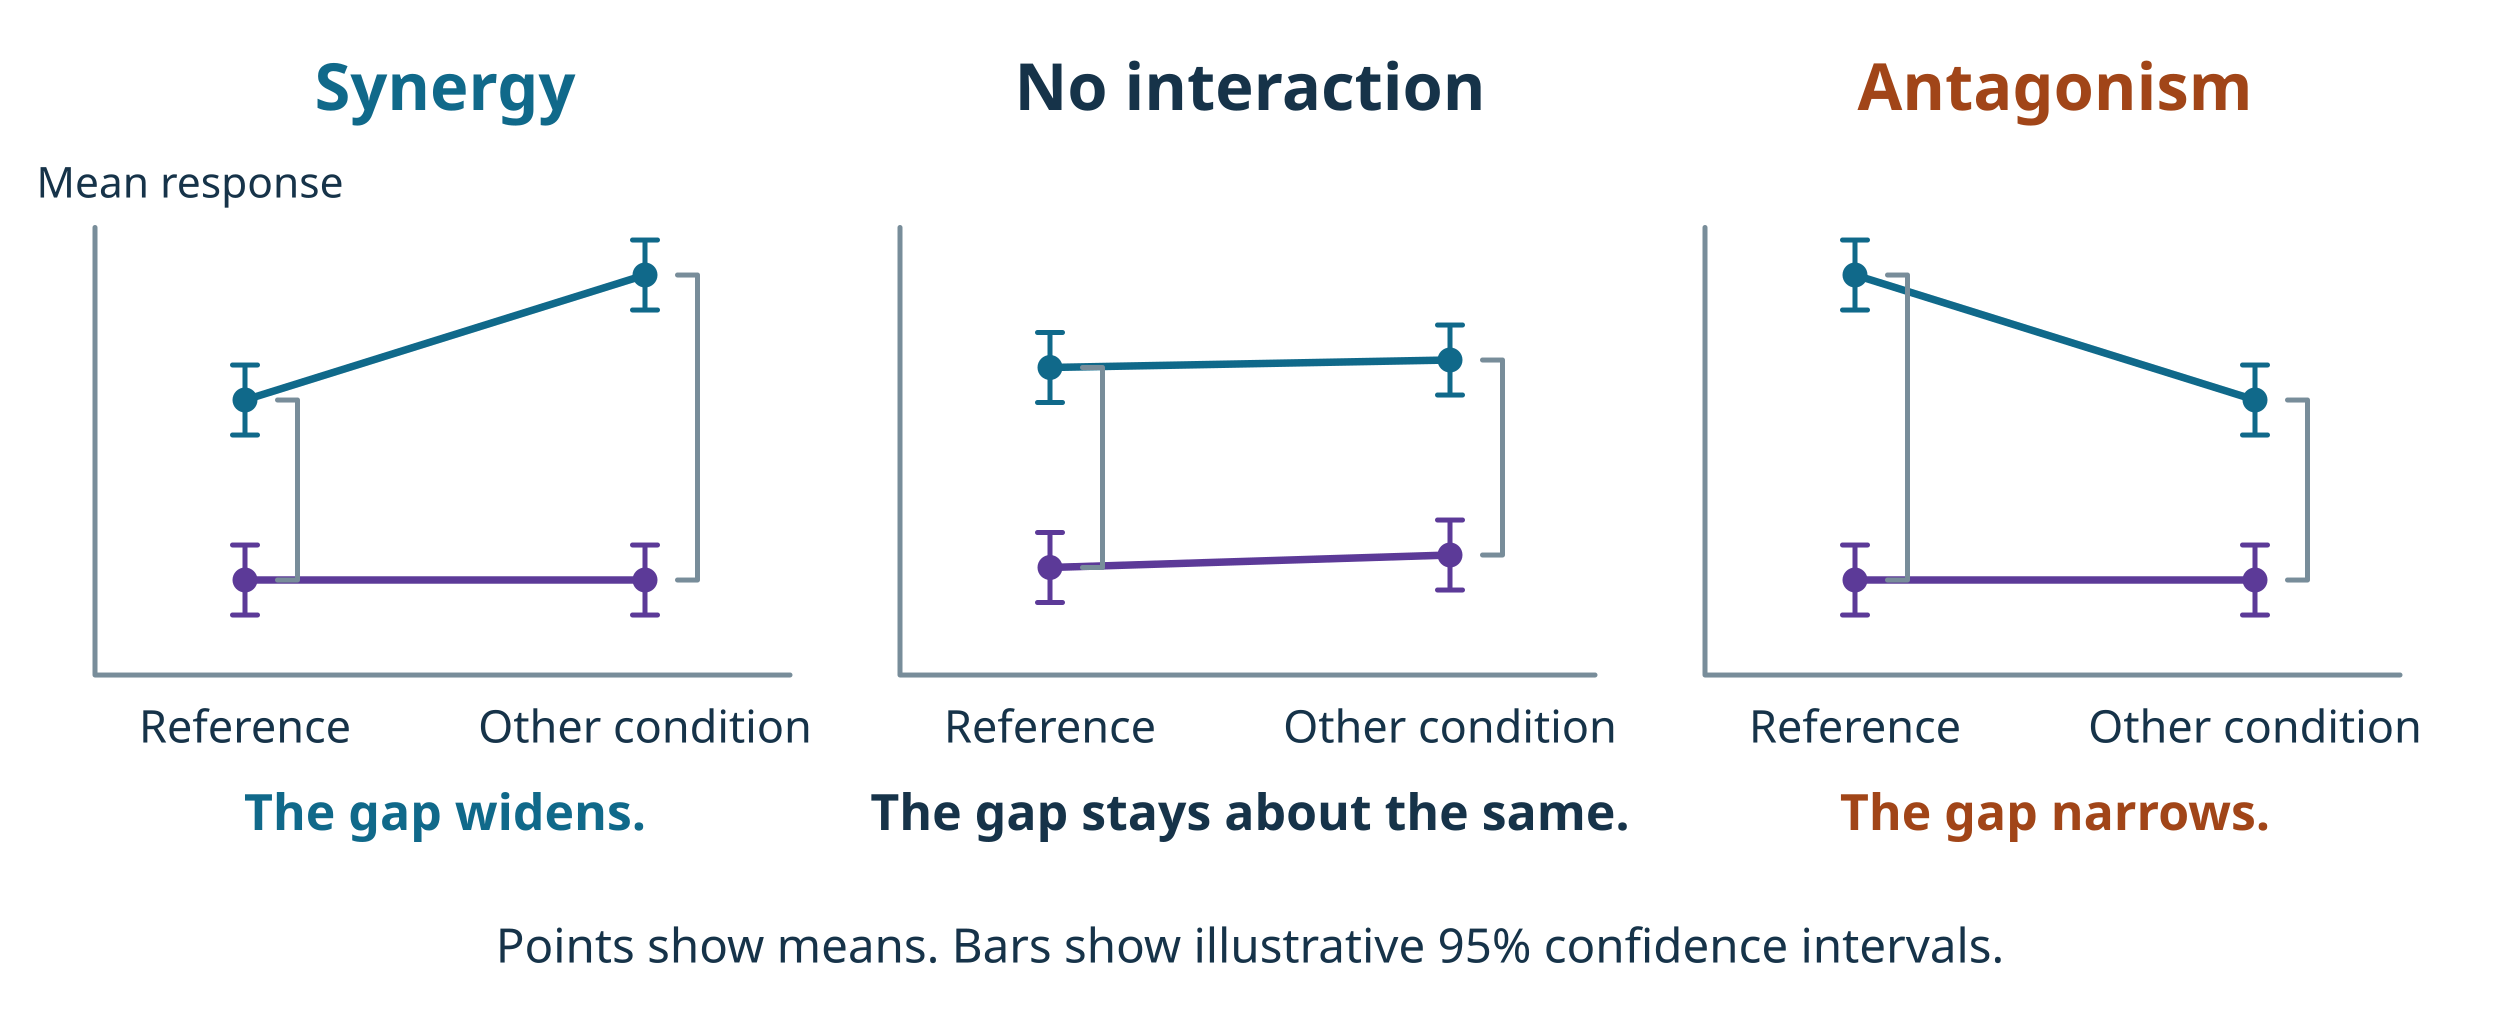
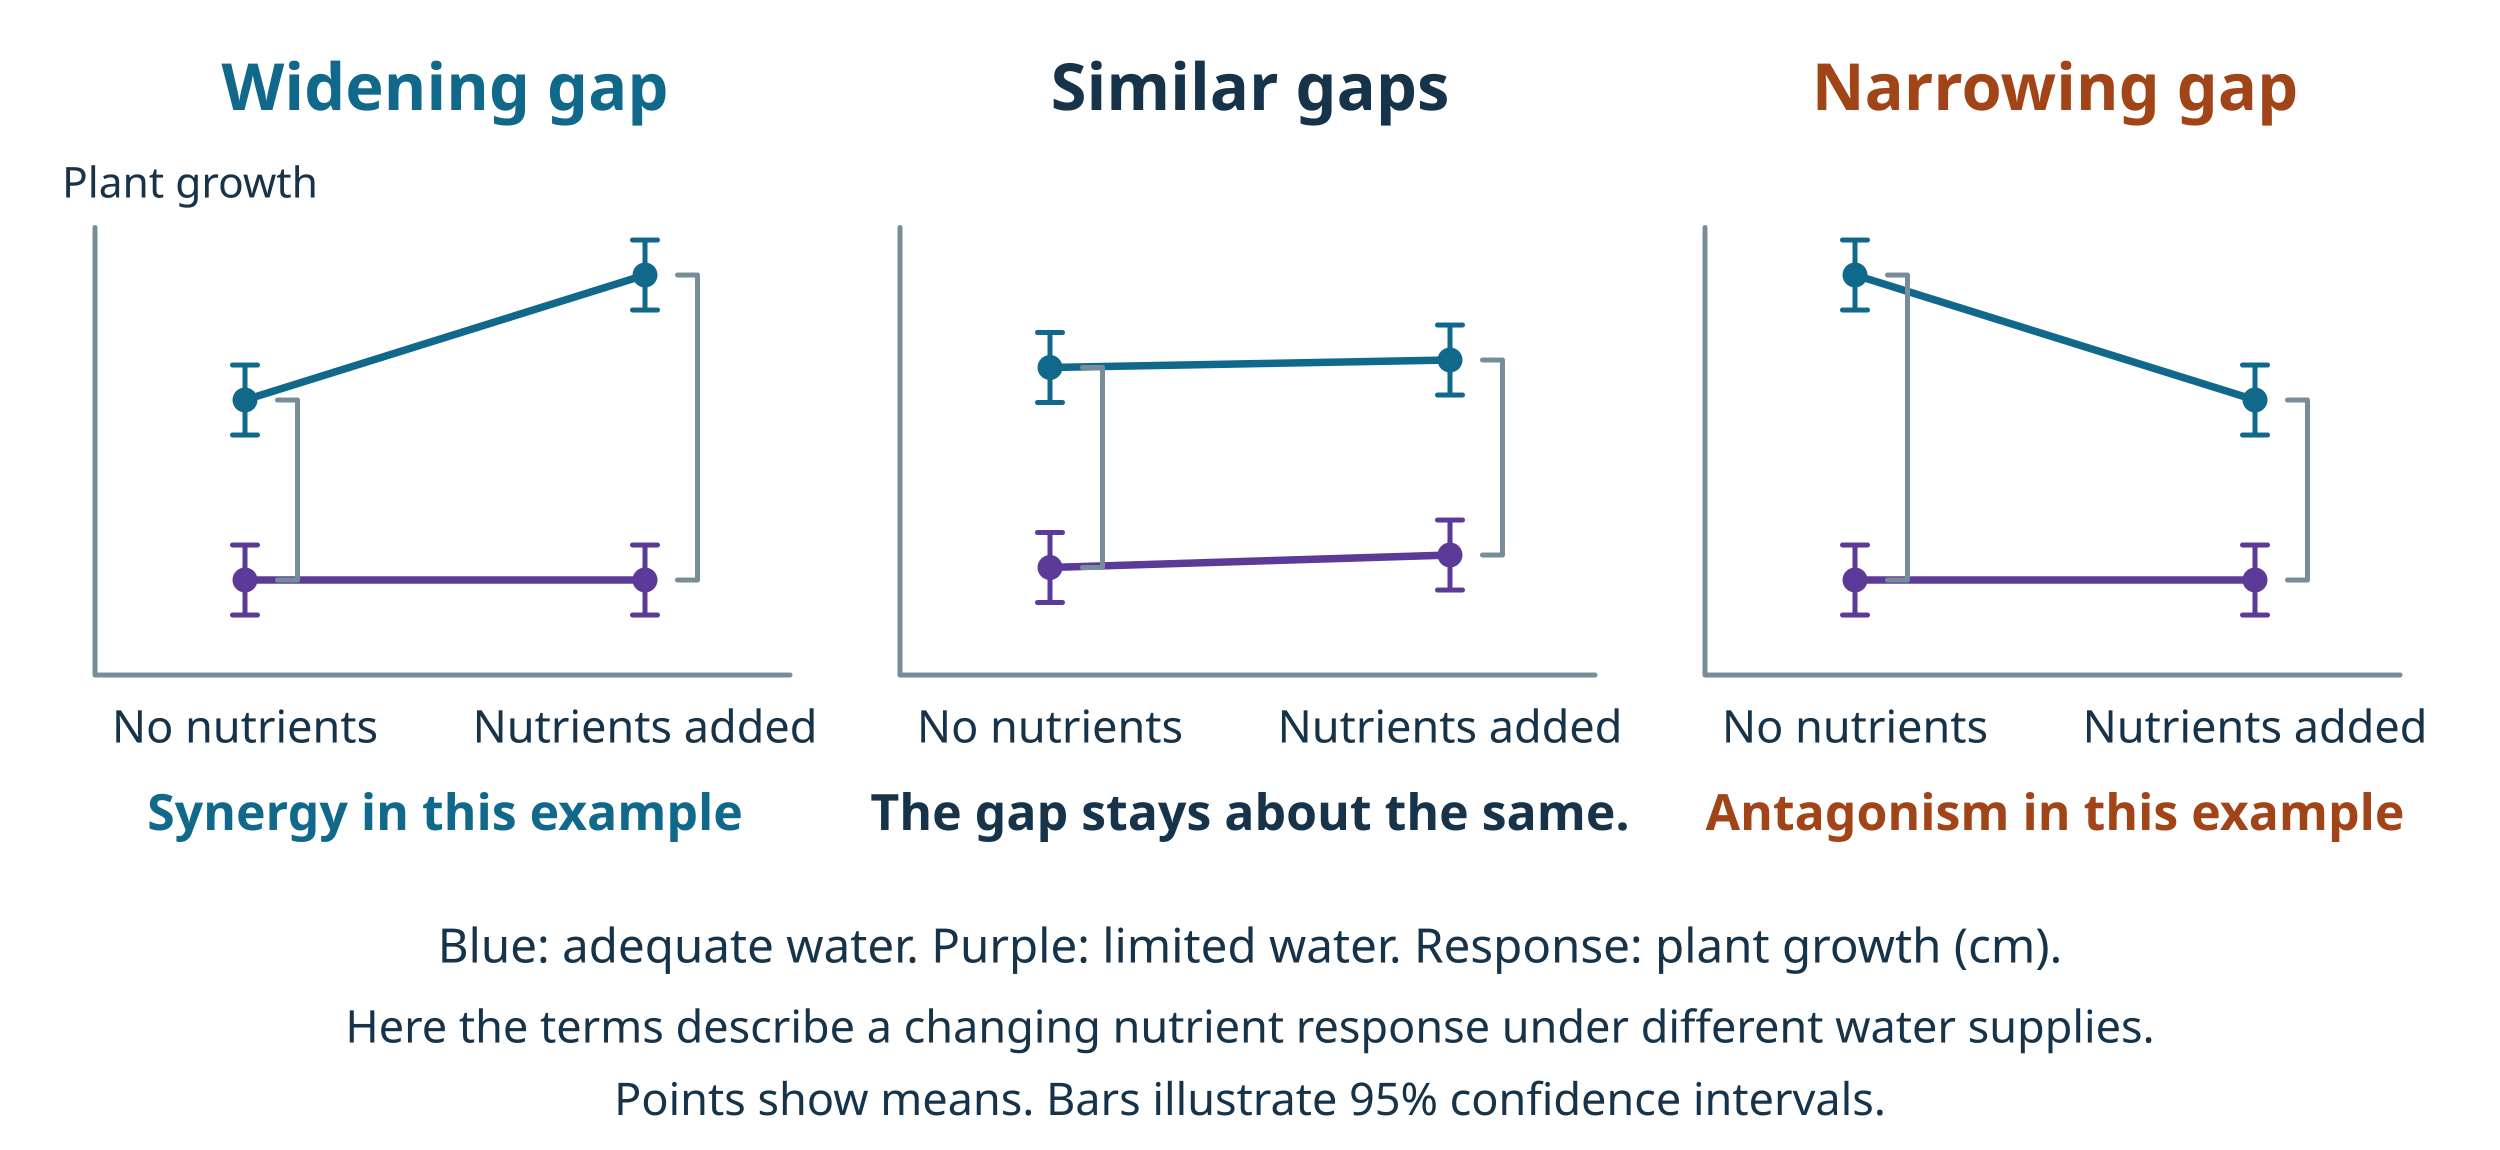
- <svg xmlns="http://www.w3.org/2000/svg" viewBox="0 0 1000 410" font-family="system-ui, sans-serif">
-   <text x="76" y="79" text-anchor="middle" font-size="17" font-weight="400" fill="#163349">Mean response</text>
-   <text x="178" y="44" text-anchor="middle" font-size="26" font-weight="700" fill="#10698a">Synergy</text>
+ <svg xmlns="http://www.w3.org/2000/svg" viewBox="0 0 1000 460" font-family="system-ui, sans-serif">
+   <text x="76" y="79" text-anchor="middle" font-size="17" font-weight="400" fill="#163349">Plant growth</text>
+   <text x="178" y="44" text-anchor="middle" font-size="26" font-weight="700" fill="#10698a">Widening gap</text>
  <path d="M38 91V270H316" fill="none" stroke="#788d9a" stroke-width="2" stroke-linecap="round" stroke-linejoin="round" />
  <path d="M98 160L258 110" fill="none" stroke="#10698a" stroke-width="3" stroke-linecap="round" stroke-linejoin="round" />
  <path d="M98 146v28m-5 0h10m-10 -28h10" fill="none" stroke="#10698a" stroke-width="2" stroke-linecap="round" stroke-linejoin="round" />
  <circle cx="98" cy="160" r="5" fill="#10698a" />
  <path d="M258 96v28m-5 0h10m-10 -28h10" fill="none" stroke="#10698a" stroke-width="2" stroke-linecap="round" stroke-linejoin="round" />
  <circle cx="258" cy="110" r="5" fill="#10698a" />
  <path d="M98 232L258 232" fill="none" stroke="#5c3a98" stroke-width="3" stroke-linecap="round" stroke-linejoin="round" />
  <path d="M98 218v28m-5 0h10m-10 -28h10" fill="none" stroke="#5c3a98" stroke-width="2" stroke-linecap="round" stroke-linejoin="round" />
  <circle cx="98" cy="232" r="5" fill="#5c3a98" />
  <path d="M258 218v28m-5 0h10m-10 -28h10" fill="none" stroke="#5c3a98" stroke-width="2" stroke-linecap="round" stroke-linejoin="round" />
  <circle cx="258" cy="232" r="5" fill="#5c3a98" />
  <path d="M111 160h8V232h-8" fill="none" stroke="#788d9a" stroke-width="2" stroke-linecap="round" stroke-linejoin="round" />
  <path d="M271 110h8V232h-8" fill="none" stroke="#788d9a" stroke-width="2" stroke-linecap="round" stroke-linejoin="round" />
-   <text x="98" y="297" text-anchor="middle" font-size="18" font-weight="400" fill="#163349">Reference</text>
-   <text x="258" y="297" text-anchor="middle" font-size="18" font-weight="400" fill="#163349">Other condition</text>
-   <text x="178" y="332" text-anchor="middle" font-size="20" font-weight="700" fill="#10698a">The gap widens.</text>
-   <text x="500" y="44" text-anchor="middle" font-size="26" font-weight="700" fill="#163349">No interaction</text>
+   <text x="98" y="297" text-anchor="middle" font-size="18" font-weight="400" fill="#163349">No nutrients</text>
+   <text x="258" y="297" text-anchor="middle" font-size="18" font-weight="400" fill="#163349">Nutrients added</text>
+   <text x="178" y="332" text-anchor="middle" font-size="20" font-weight="700" fill="#10698a">Synergy in this example</text>
+   <text x="500" y="44" text-anchor="middle" font-size="26" font-weight="700" fill="#163349">Similar gaps</text>
  <path d="M360 91V270H638" fill="none" stroke="#788d9a" stroke-width="2" stroke-linecap="round" stroke-linejoin="round" />
  <path d="M420 147L580 144" fill="none" stroke="#10698a" stroke-width="3" stroke-linecap="round" stroke-linejoin="round" />
  <path d="M420 133v28m-5 0h10m-10 -28h10" fill="none" stroke="#10698a" stroke-width="2" stroke-linecap="round" stroke-linejoin="round" />
  <circle cx="420" cy="147" r="5" fill="#10698a" />
  <path d="M580 130v28m-5 0h10m-10 -28h10" fill="none" stroke="#10698a" stroke-width="2" stroke-linecap="round" stroke-linejoin="round" />
  <circle cx="580" cy="144" r="5" fill="#10698a" />
  <path d="M420 227L580 222" fill="none" stroke="#5c3a98" stroke-width="3" stroke-linecap="round" stroke-linejoin="round" />
  <path d="M420 213v28m-5 0h10m-10 -28h10" fill="none" stroke="#5c3a98" stroke-width="2" stroke-linecap="round" stroke-linejoin="round" />
  <circle cx="420" cy="227" r="5" fill="#5c3a98" />
  <path d="M580 208v28m-5 0h10m-10 -28h10" fill="none" stroke="#5c3a98" stroke-width="2" stroke-linecap="round" stroke-linejoin="round" />
  <circle cx="580" cy="222" r="5" fill="#5c3a98" />
  <path d="M433 147h8V227h-8" fill="none" stroke="#788d9a" stroke-width="2" stroke-linecap="round" stroke-linejoin="round" />
  <path d="M593 144h8V222h-8" fill="none" stroke="#788d9a" stroke-width="2" stroke-linecap="round" stroke-linejoin="round" />
-   <text x="420" y="297" text-anchor="middle" font-size="18" font-weight="400" fill="#163349">Reference</text>
-   <text x="580" y="297" text-anchor="middle" font-size="18" font-weight="400" fill="#163349">Other condition</text>
+   <text x="420" y="297" text-anchor="middle" font-size="18" font-weight="400" fill="#163349">No nutrients</text>
+   <text x="580" y="297" text-anchor="middle" font-size="18" font-weight="400" fill="#163349">Nutrients added</text>
  <text x="500" y="332" text-anchor="middle" font-size="20" font-weight="700" fill="#163349">The gap stays about the same.</text>
-   <text x="822" y="44" text-anchor="middle" font-size="26" font-weight="700" fill="#a14518">Antagonism</text>
+   <text x="822" y="44" text-anchor="middle" font-size="26" font-weight="700" fill="#a14518">Narrowing gap</text>
  <path d="M682 91V270H960" fill="none" stroke="#788d9a" stroke-width="2" stroke-linecap="round" stroke-linejoin="round" />
  <path d="M742 110L902 160" fill="none" stroke="#10698a" stroke-width="3" stroke-linecap="round" stroke-linejoin="round" />
  <path d="M742 96v28m-5 0h10m-10 -28h10" fill="none" stroke="#10698a" stroke-width="2" stroke-linecap="round" stroke-linejoin="round" />
  <circle cx="742" cy="110" r="5" fill="#10698a" />
  <path d="M902 146v28m-5 0h10m-10 -28h10" fill="none" stroke="#10698a" stroke-width="2" stroke-linecap="round" stroke-linejoin="round" />
  <circle cx="902" cy="160" r="5" fill="#10698a" />
  <path d="M742 232L902 232" fill="none" stroke="#5c3a98" stroke-width="3" stroke-linecap="round" stroke-linejoin="round" />
  <path d="M742 218v28m-5 0h10m-10 -28h10" fill="none" stroke="#5c3a98" stroke-width="2" stroke-linecap="round" stroke-linejoin="round" />
  <circle cx="742" cy="232" r="5" fill="#5c3a98" />
  <path d="M902 218v28m-5 0h10m-10 -28h10" fill="none" stroke="#5c3a98" stroke-width="2" stroke-linecap="round" stroke-linejoin="round" />
  <circle cx="902" cy="232" r="5" fill="#5c3a98" />
  <path d="M755 110h8V232h-8" fill="none" stroke="#788d9a" stroke-width="2" stroke-linecap="round" stroke-linejoin="round" />
  <path d="M915 160h8V232h-8" fill="none" stroke="#788d9a" stroke-width="2" stroke-linecap="round" stroke-linejoin="round" />
-   <text x="742" y="297" text-anchor="middle" font-size="18" font-weight="400" fill="#163349">Reference</text>
-   <text x="902" y="297" text-anchor="middle" font-size="18" font-weight="400" fill="#163349">Other condition</text>
-   <text x="822" y="332" text-anchor="middle" font-size="20" font-weight="700" fill="#a14518">The gap narrows.</text>
-   <text x="500" y="385" text-anchor="middle" font-size="19" font-weight="400" fill="#163349">Points show means. Bars show illustrative 95% confidence intervals.</text>
+   <text x="742" y="297" text-anchor="middle" font-size="18" font-weight="400" fill="#163349">No nutrients</text>
+   <text x="902" y="297" text-anchor="middle" font-size="18" font-weight="400" fill="#163349">Nutrients added</text>
+   <text x="822" y="332" text-anchor="middle" font-size="20" font-weight="700" fill="#a14518">Antagonism in this example</text>
+   <text x="500" y="385" text-anchor="middle" font-size="19" font-weight="400" fill="#163349">Blue: adequate water. Purple: limited water. Response: plant growth (cm).</text>
+   <text x="500" y="417" text-anchor="middle" font-size="18" fill="#163349">Here the terms describe a changing nutrient response under different water supplies.</text>
+   <text x="500" y="446" text-anchor="middle" font-size="18" fill="#163349">Points show means. Bars illustrate 95% confidence intervals.</text>
</svg>
